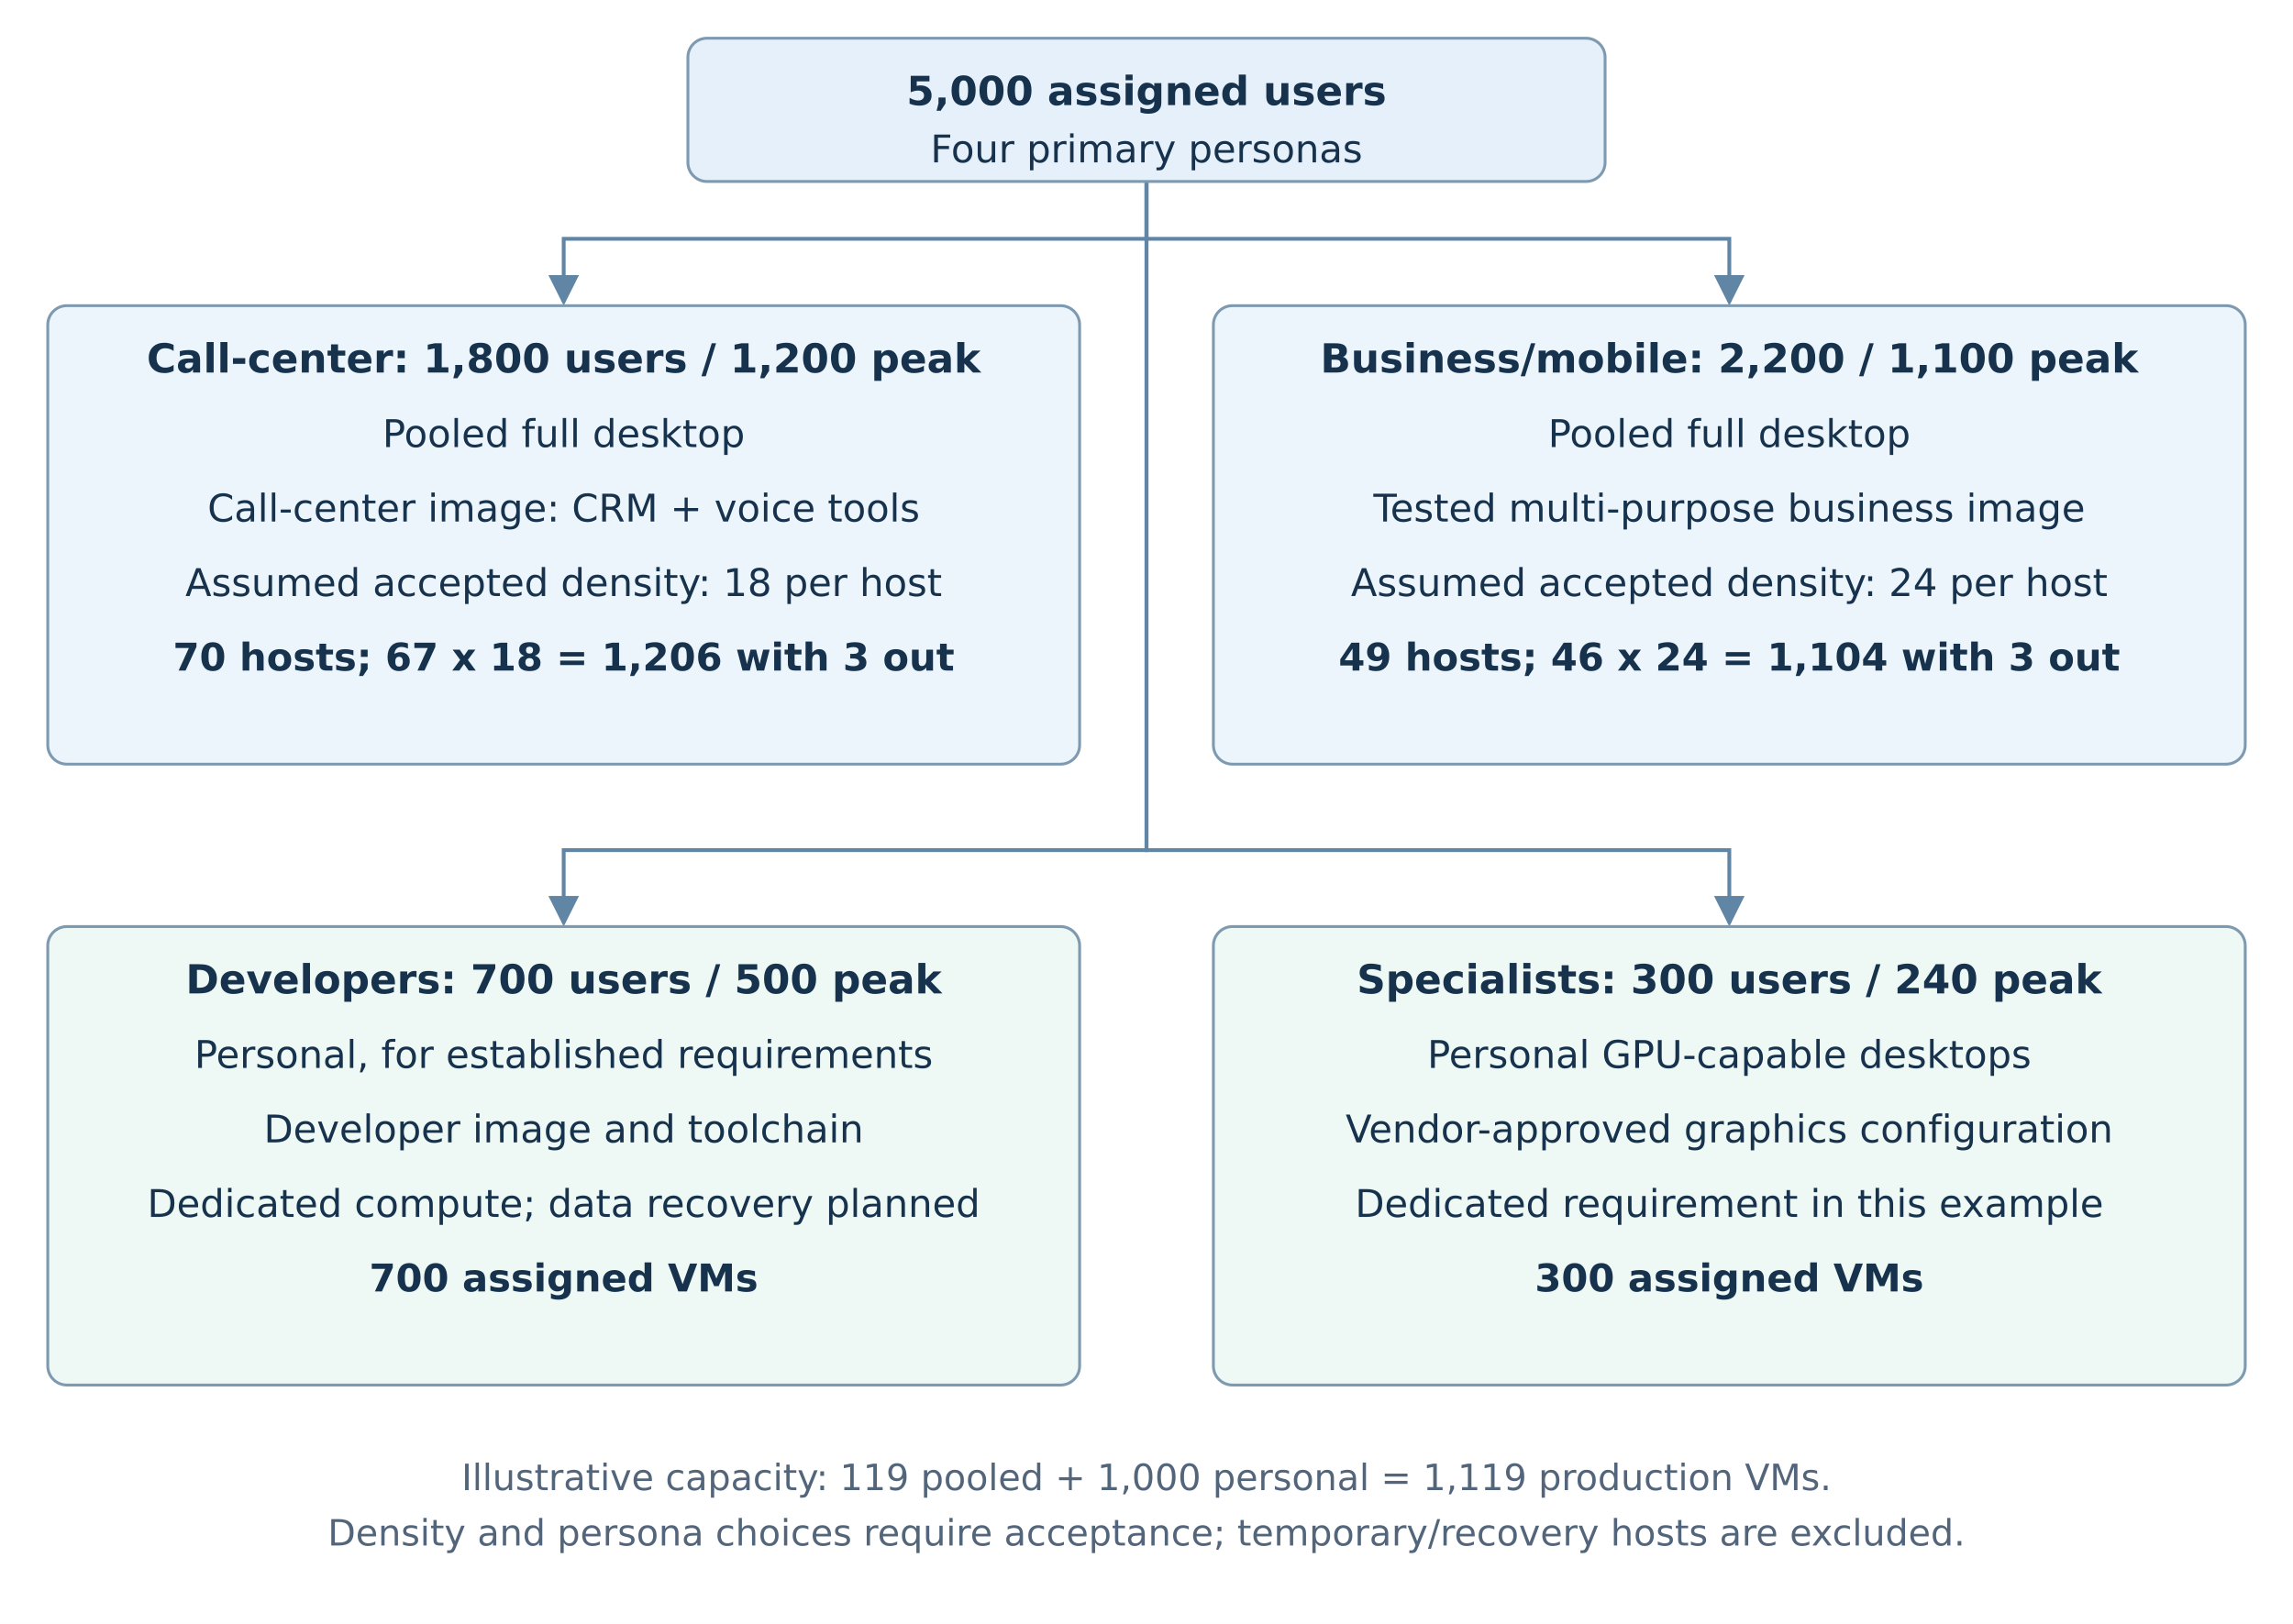
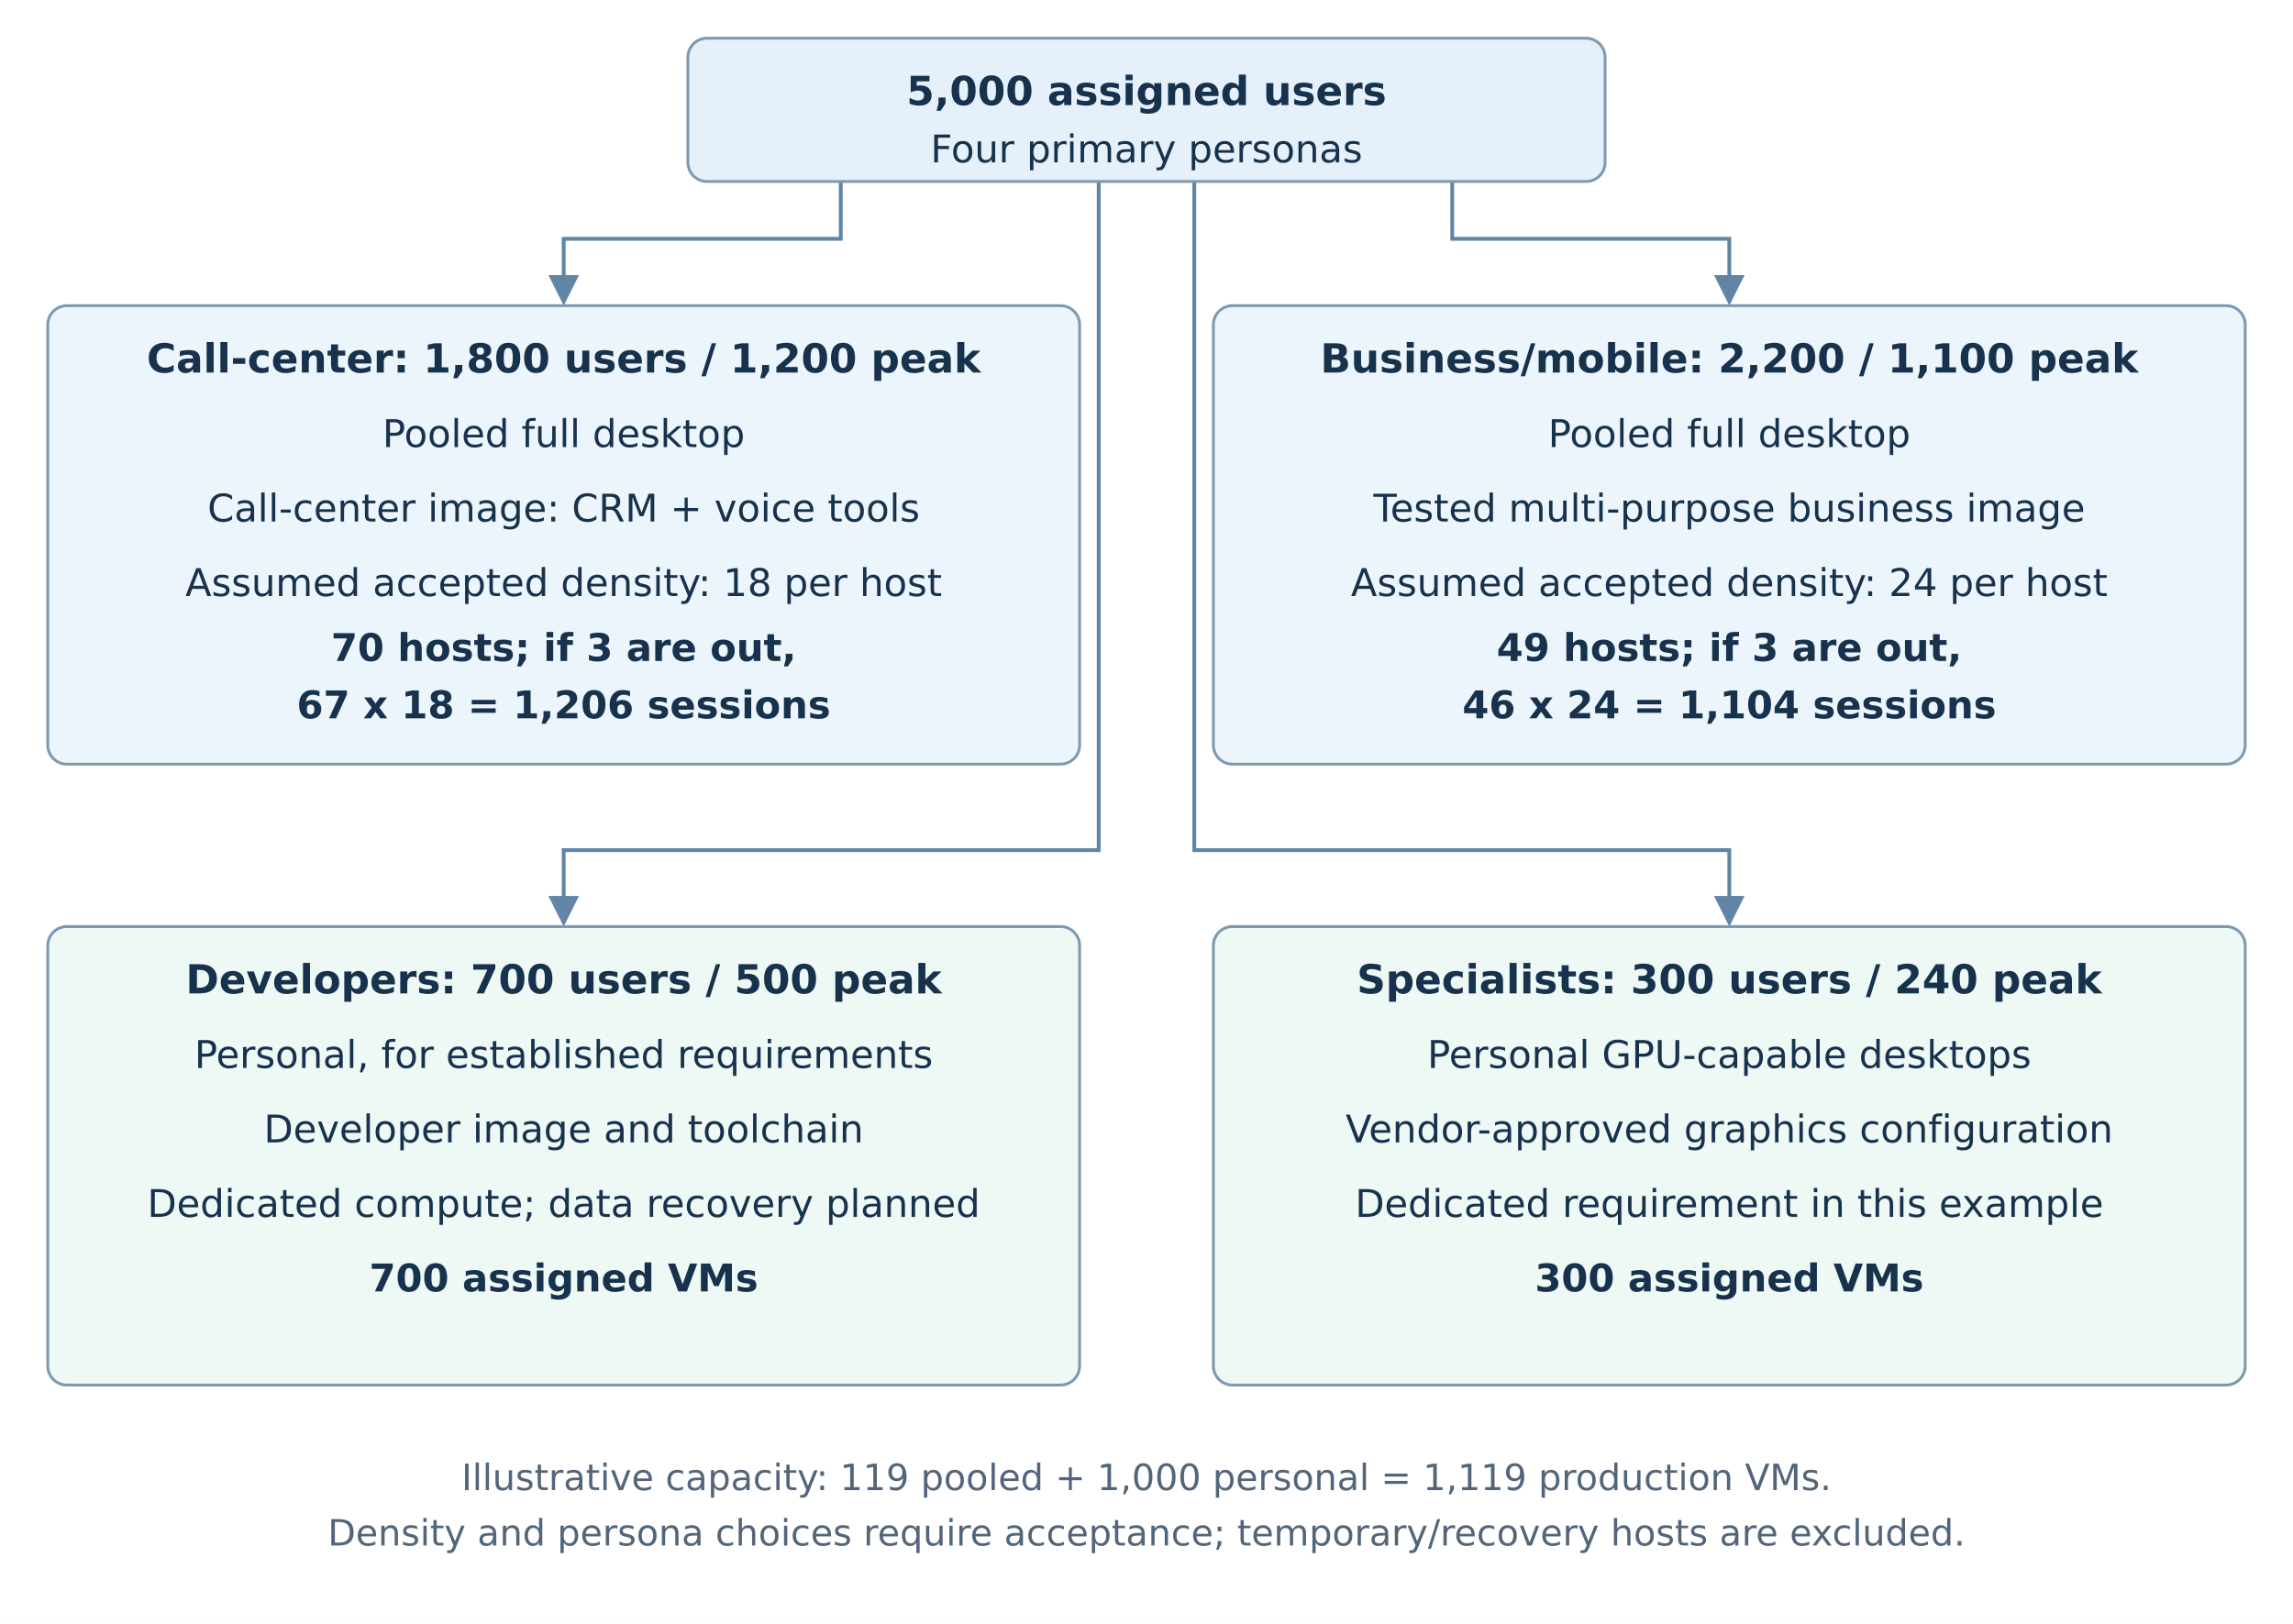
<svg xmlns="http://www.w3.org/2000/svg" width="1200" height="850" viewBox="0 0 1200 850">
  <rect width="100%" height="100%" fill="white" />
  <defs>
    <marker id="a" markerWidth="8" markerHeight="8" refX="7" refY="4" orient="auto">
      <path d="M0 0 L8 4 L0 8" fill="#6085a5" />
    </marker>
  </defs>
-   <path d="M600,95 L600,125 L295,125 L295,158" fill="none" stroke="#6085a5" stroke-width="2" marker-end="url(#a)" />
-   <path d="M600,95 L600,125 L905,125 L905,158" fill="none" stroke="#6085a5" stroke-width="2" marker-end="url(#a)" />
-   <path d="M600,95 L600,445 L295,445 L295,483" fill="none" stroke="#6085a5" stroke-width="2" marker-end="url(#a)" />
-   <path d="M600,95 L600,445 L905,445 L905,483" fill="none" stroke="#6085a5" stroke-width="2" marker-end="url(#a)" />
+   <path d="M440,95 L440,125 L295,125 L295,158" fill="none" stroke="#6085a5" stroke-width="2" marker-end="url(#a)" />
+   <path d="M760,95 L760,125 L905,125 L905,158" fill="none" stroke="#6085a5" stroke-width="2" marker-end="url(#a)" />
+   <path d="M575,95 L575,445 L295,445 L295,483" fill="none" stroke="#6085a5" stroke-width="2" marker-end="url(#a)" />
+   <path d="M625,95 L625,445 L905,445 L905,483" fill="none" stroke="#6085a5" stroke-width="2" marker-end="url(#a)" />
  <rect x="360" y="20" width="480" height="75" rx="10" fill="#e6f0fa" stroke="#7e9ab0" stroke-width="1.5" />
  <text x="600.0" y="55" text-anchor="middle" font-family="DejaVu Sans" font-size="21" font-weight="600" fill="#17324d">5,000 assigned users</text>
  <text x="600.0" y="85" text-anchor="middle" font-family="DejaVu Sans" font-size="20" font-weight="400" fill="#17324d">Four primary personas</text>
  <rect x="25" y="160" width="540" height="240" rx="10" fill="#edf5fc" stroke="#7e9ab0" stroke-width="1.5" />
  <text x="295.0" y="195" text-anchor="middle" font-family="DejaVu Sans" font-size="21" font-weight="600" fill="#17324d">Call-center: 1,800 users / 1,200 peak</text>
  <text x="295.0" y="234" text-anchor="middle" font-family="DejaVu Sans" font-size="20" font-weight="400" fill="#17324d">Pooled full desktop</text>
  <text x="295.0" y="273" text-anchor="middle" font-family="DejaVu Sans" font-size="20" font-weight="400" fill="#17324d">Call-center image: CRM + voice tools</text>
  <text x="295.0" y="312" text-anchor="middle" font-family="DejaVu Sans" font-size="20" font-weight="400" fill="#17324d">Assumed accepted density: 18 per host</text>
-   <text x="295.0" y="351" text-anchor="middle" font-family="DejaVu Sans" font-size="20" font-weight="600" fill="#17324d">70 hosts; 67 x 18 = 1,206 with 3 out</text>
+   <text x="295.0" y="346" text-anchor="middle" font-family="DejaVu Sans" font-size="20" font-weight="600" fill="#17324d">70 hosts; if 3 are out,</text>
+   <text x="295.0" y="376" text-anchor="middle" font-family="DejaVu Sans" font-size="20" font-weight="600" fill="#17324d">67 x 18 = 1,206 sessions</text>
  <rect x="635" y="160" width="540" height="240" rx="10" fill="#edf5fc" stroke="#7e9ab0" stroke-width="1.5" />
  <text x="905.0" y="195" text-anchor="middle" font-family="DejaVu Sans" font-size="21" font-weight="600" fill="#17324d">Business/mobile: 2,200 / 1,100 peak</text>
  <text x="905.0" y="234" text-anchor="middle" font-family="DejaVu Sans" font-size="20" font-weight="400" fill="#17324d">Pooled full desktop</text>
  <text x="905.0" y="273" text-anchor="middle" font-family="DejaVu Sans" font-size="20" font-weight="400" fill="#17324d">Tested multi-purpose business image</text>
  <text x="905.0" y="312" text-anchor="middle" font-family="DejaVu Sans" font-size="20" font-weight="400" fill="#17324d">Assumed accepted density: 24 per host</text>
-   <text x="905.0" y="351" text-anchor="middle" font-family="DejaVu Sans" font-size="20" font-weight="600" fill="#17324d">49 hosts; 46 x 24 = 1,104 with 3 out</text>
+   <text x="905.0" y="346" text-anchor="middle" font-family="DejaVu Sans" font-size="20" font-weight="600" fill="#17324d">49 hosts; if 3 are out,</text>
+   <text x="905.0" y="376" text-anchor="middle" font-family="DejaVu Sans" font-size="20" font-weight="600" fill="#17324d">46 x 24 = 1,104 sessions</text>
  <rect x="25" y="485" width="540" height="240" rx="10" fill="#eef8f5" stroke="#7e9ab0" stroke-width="1.5" />
  <text x="295.0" y="520" text-anchor="middle" font-family="DejaVu Sans" font-size="21" font-weight="600" fill="#17324d">Developers: 700 users / 500 peak</text>
  <text x="295.0" y="559" text-anchor="middle" font-family="DejaVu Sans" font-size="20" font-weight="400" fill="#17324d">Personal, for established requirements</text>
  <text x="295.0" y="598" text-anchor="middle" font-family="DejaVu Sans" font-size="20" font-weight="400" fill="#17324d">Developer image and toolchain</text>
  <text x="295.0" y="637" text-anchor="middle" font-family="DejaVu Sans" font-size="20" font-weight="400" fill="#17324d">Dedicated compute; data recovery planned</text>
  <text x="295.0" y="676" text-anchor="middle" font-family="DejaVu Sans" font-size="20" font-weight="600" fill="#17324d">700 assigned VMs</text>
  <rect x="635" y="485" width="540" height="240" rx="10" fill="#eef8f5" stroke="#7e9ab0" stroke-width="1.5" />
  <text x="905.0" y="520" text-anchor="middle" font-family="DejaVu Sans" font-size="21" font-weight="600" fill="#17324d">Specialists: 300 users / 240 peak</text>
  <text x="905.0" y="559" text-anchor="middle" font-family="DejaVu Sans" font-size="20" font-weight="400" fill="#17324d">Personal GPU-capable desktops</text>
  <text x="905.0" y="598" text-anchor="middle" font-family="DejaVu Sans" font-size="20" font-weight="400" fill="#17324d">Vendor-approved graphics configuration</text>
  <text x="905.0" y="637" text-anchor="middle" font-family="DejaVu Sans" font-size="20" font-weight="400" fill="#17324d">Dedicated requirement in this example</text>
  <text x="905.0" y="676" text-anchor="middle" font-family="DejaVu Sans" font-size="20" font-weight="600" fill="#17324d">300 assigned VMs</text>
  <text x="600" y="780" text-anchor="middle" font-family="DejaVu Sans" font-size="19" fill="#52657a">Illustrative capacity: 119 pooled + 1,000 personal = 1,119 production VMs.</text>
  <text x="600" y="809" text-anchor="middle" font-family="DejaVu Sans" font-size="19" fill="#52657a">Density and persona choices require acceptance; temporary/recovery hosts are excluded.</text>
</svg>
